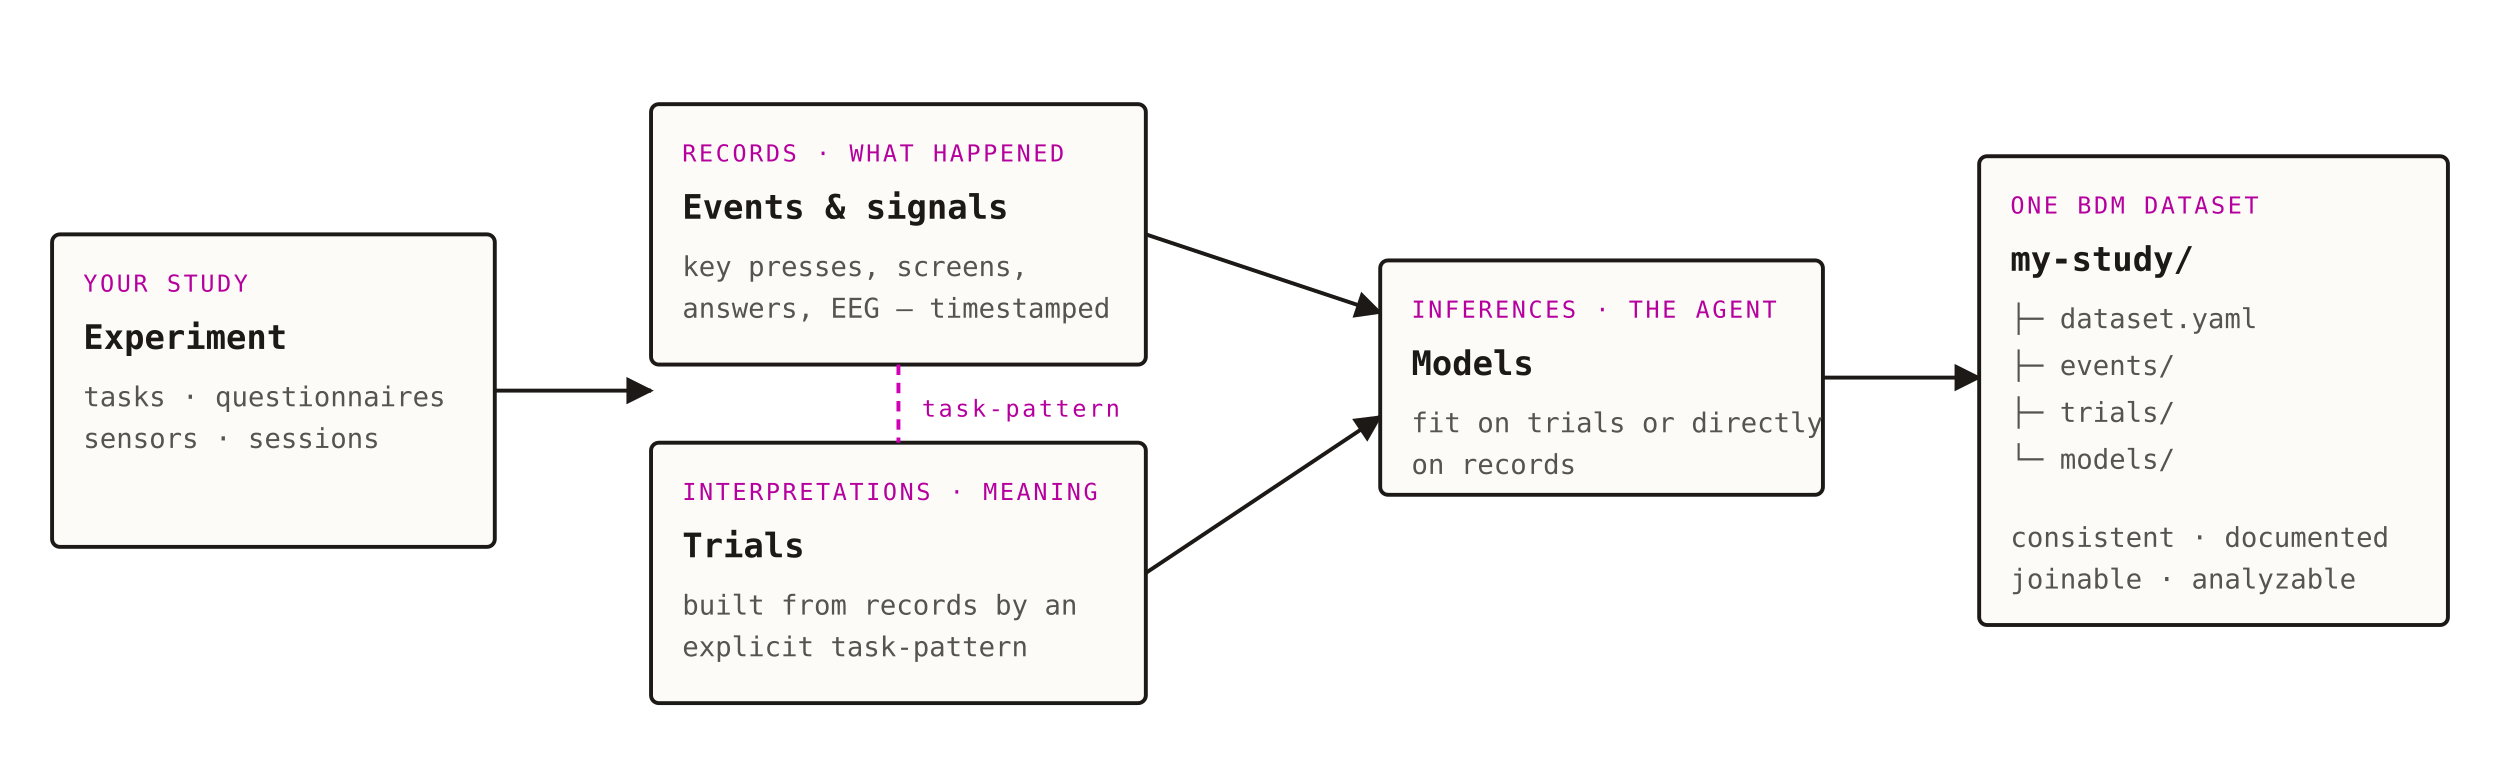
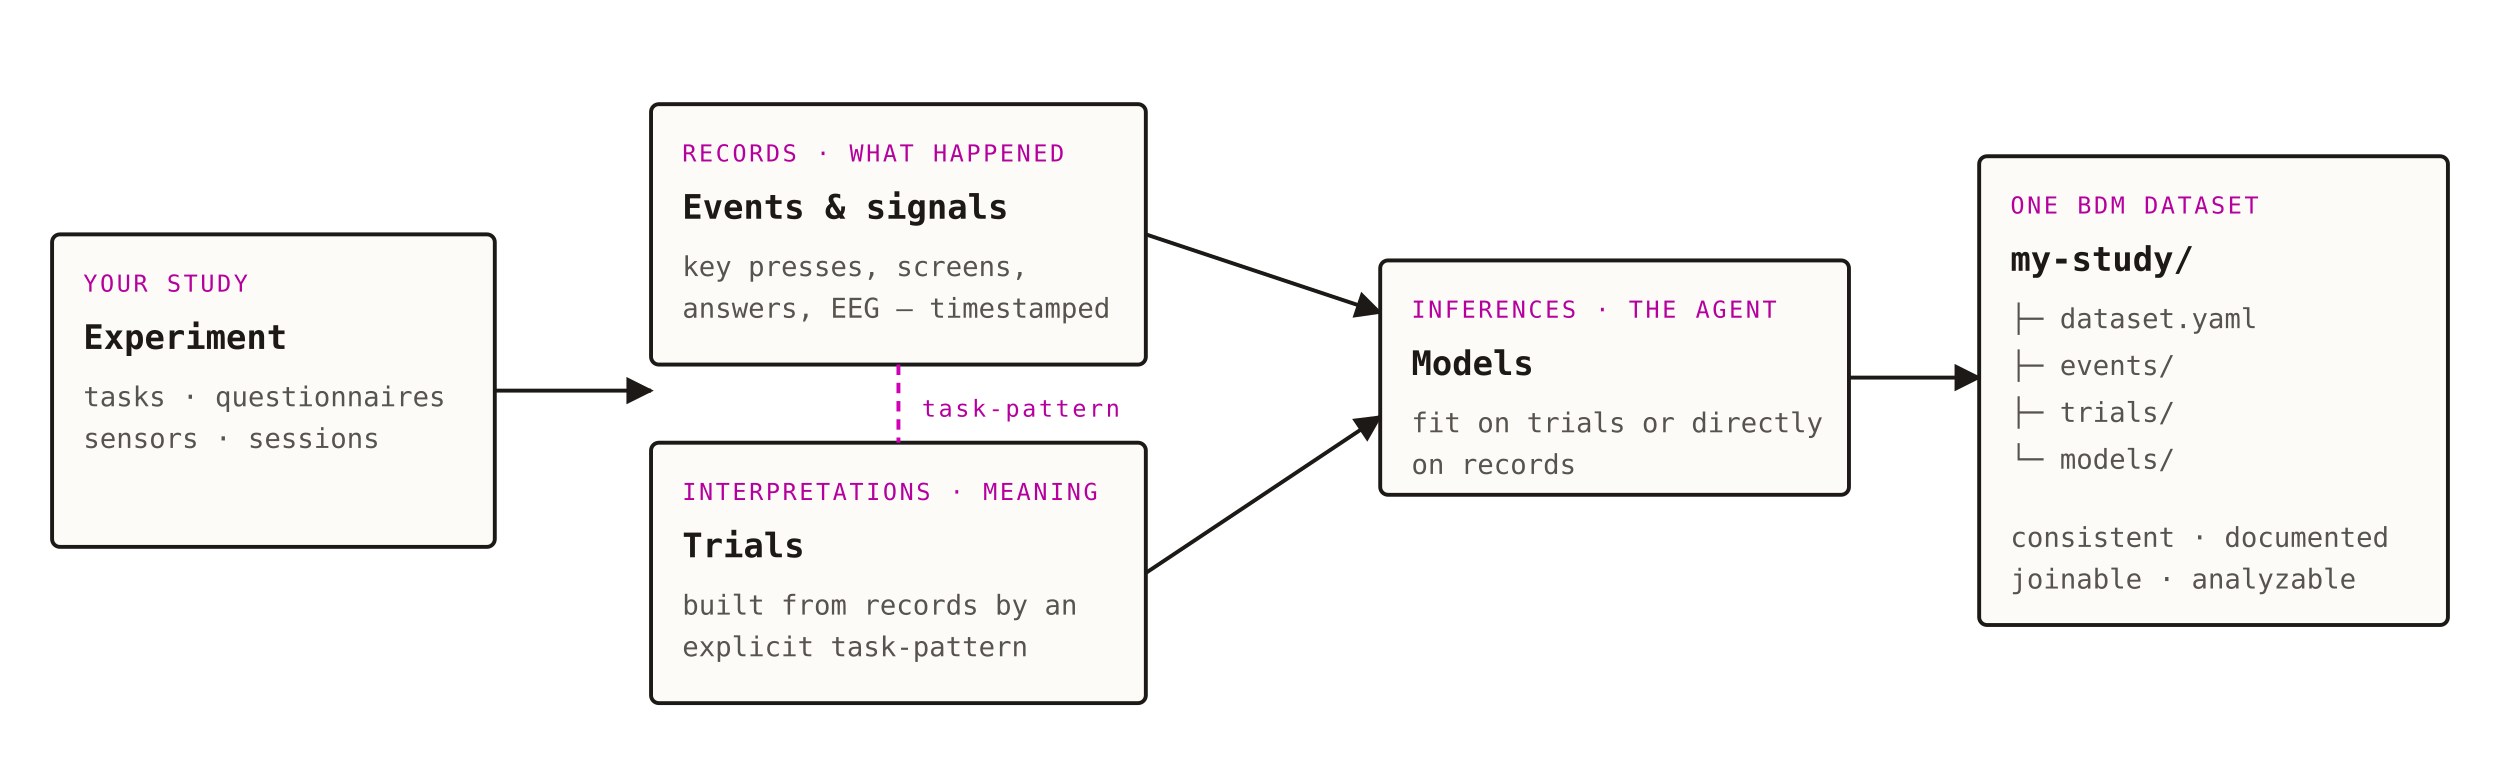
<svg xmlns="http://www.w3.org/2000/svg" viewBox="0 0 960 300" font-family="Space Mono, ui-monospace, monospace">
  <style>
    .stage { fill:#FCFBF8; stroke:#1c1917; stroke-width:1.5; }
    .label { font-size:13px; fill:#1c1917; font-weight:700; }
    .sub   { font-size:10.5px; fill:#57534e; }
    .tag   { font-size:9px; fill:#B5009E; letter-spacing:1px; }
    .arrow { stroke:#1c1917; stroke-width:1.5; marker-end:url(#m); }
    .rule  { stroke:#D100B5; stroke-width:1.5; stroke-dasharray:4 3; }
  </style>
  <defs>
    <marker id="m" viewBox="0 0 10 10" refX="9" refY="5" markerWidth="7" markerHeight="7" orient="auto">
      <path d="M0,0L10,5L0,10z" fill="#1c1917" />
    </marker>
  </defs>
  <rect class="stage" x="20" y="90" width="170" height="120" rx="3" />
  <text class="tag" x="32" y="112">YOUR STUDY</text>
  <text class="label" x="32" y="134">Experiment</text>
  <text class="sub" x="32" y="156">tasks · questionnaires</text>
  <text class="sub" x="32" y="172">sensors · sessions</text>
  <line class="arrow" x1="190" y1="150" x2="250" y2="150" />
  <rect class="stage" x="250" y="40" width="190" height="100" rx="3" />
  <text class="tag" x="262" y="62">RECORDS · WHAT HAPPENED</text>
  <text class="label" x="262" y="84">Events &amp; signals</text>
  <text class="sub" x="262" y="106">key presses, screens,</text>
  <text class="sub" x="262" y="122">answers, EEG — timestamped</text>
  <rect class="stage" x="250" y="170" width="190" height="100" rx="3" />
  <text class="tag" x="262" y="192">INTERPRETATIONS · MEANING</text>
  <text class="label" x="262" y="214">Trials</text>
  <text class="sub" x="262" y="236">built from records by an</text>
  <text class="sub" x="262" y="252">explicit task-pattern</text>
  <line class="rule" x1="345" y1="140" x2="345" y2="170" />
  <text class="tag" x="354" y="160">task-pattern</text>
  <line class="arrow" x1="440" y1="90" x2="530" y2="120" />
  <line class="arrow" x1="440" y1="220" x2="530" y2="160" />
-   <rect class="stage" x="530" y="100" width="170" height="90" rx="3" />
+   <rect class="stage" x="530" y="100" width="180" height="90" rx="3" />
  <text class="tag" x="542" y="122">INFERENCES · THE AGENT</text>
  <text class="label" x="542" y="144">Models</text>
  <text class="sub" x="542" y="166">fit on trials or directly</text>
  <text class="sub" x="542" y="182">on records</text>
-   <line class="arrow" x1="700" y1="145" x2="760" y2="145" />
+   <line class="arrow" x1="710" y1="145" x2="760" y2="145" />
  <rect class="stage" x="760" y="60" width="180" height="180" rx="3" />
  <text class="tag" x="772" y="82">ONE BDM DATASET</text>
  <text class="label" x="772" y="104">my-study/</text>
  <text class="sub" x="772" y="126">├─ dataset.yaml</text>
  <text class="sub" x="772" y="144">├─ events/</text>
  <text class="sub" x="772" y="162">├─ trials/</text>
  <text class="sub" x="772" y="180">└─ models/</text>
  <text class="sub" x="772" y="210">consistent · documented</text>
  <text class="sub" x="772" y="226">joinable · analyzable</text>
</svg>
